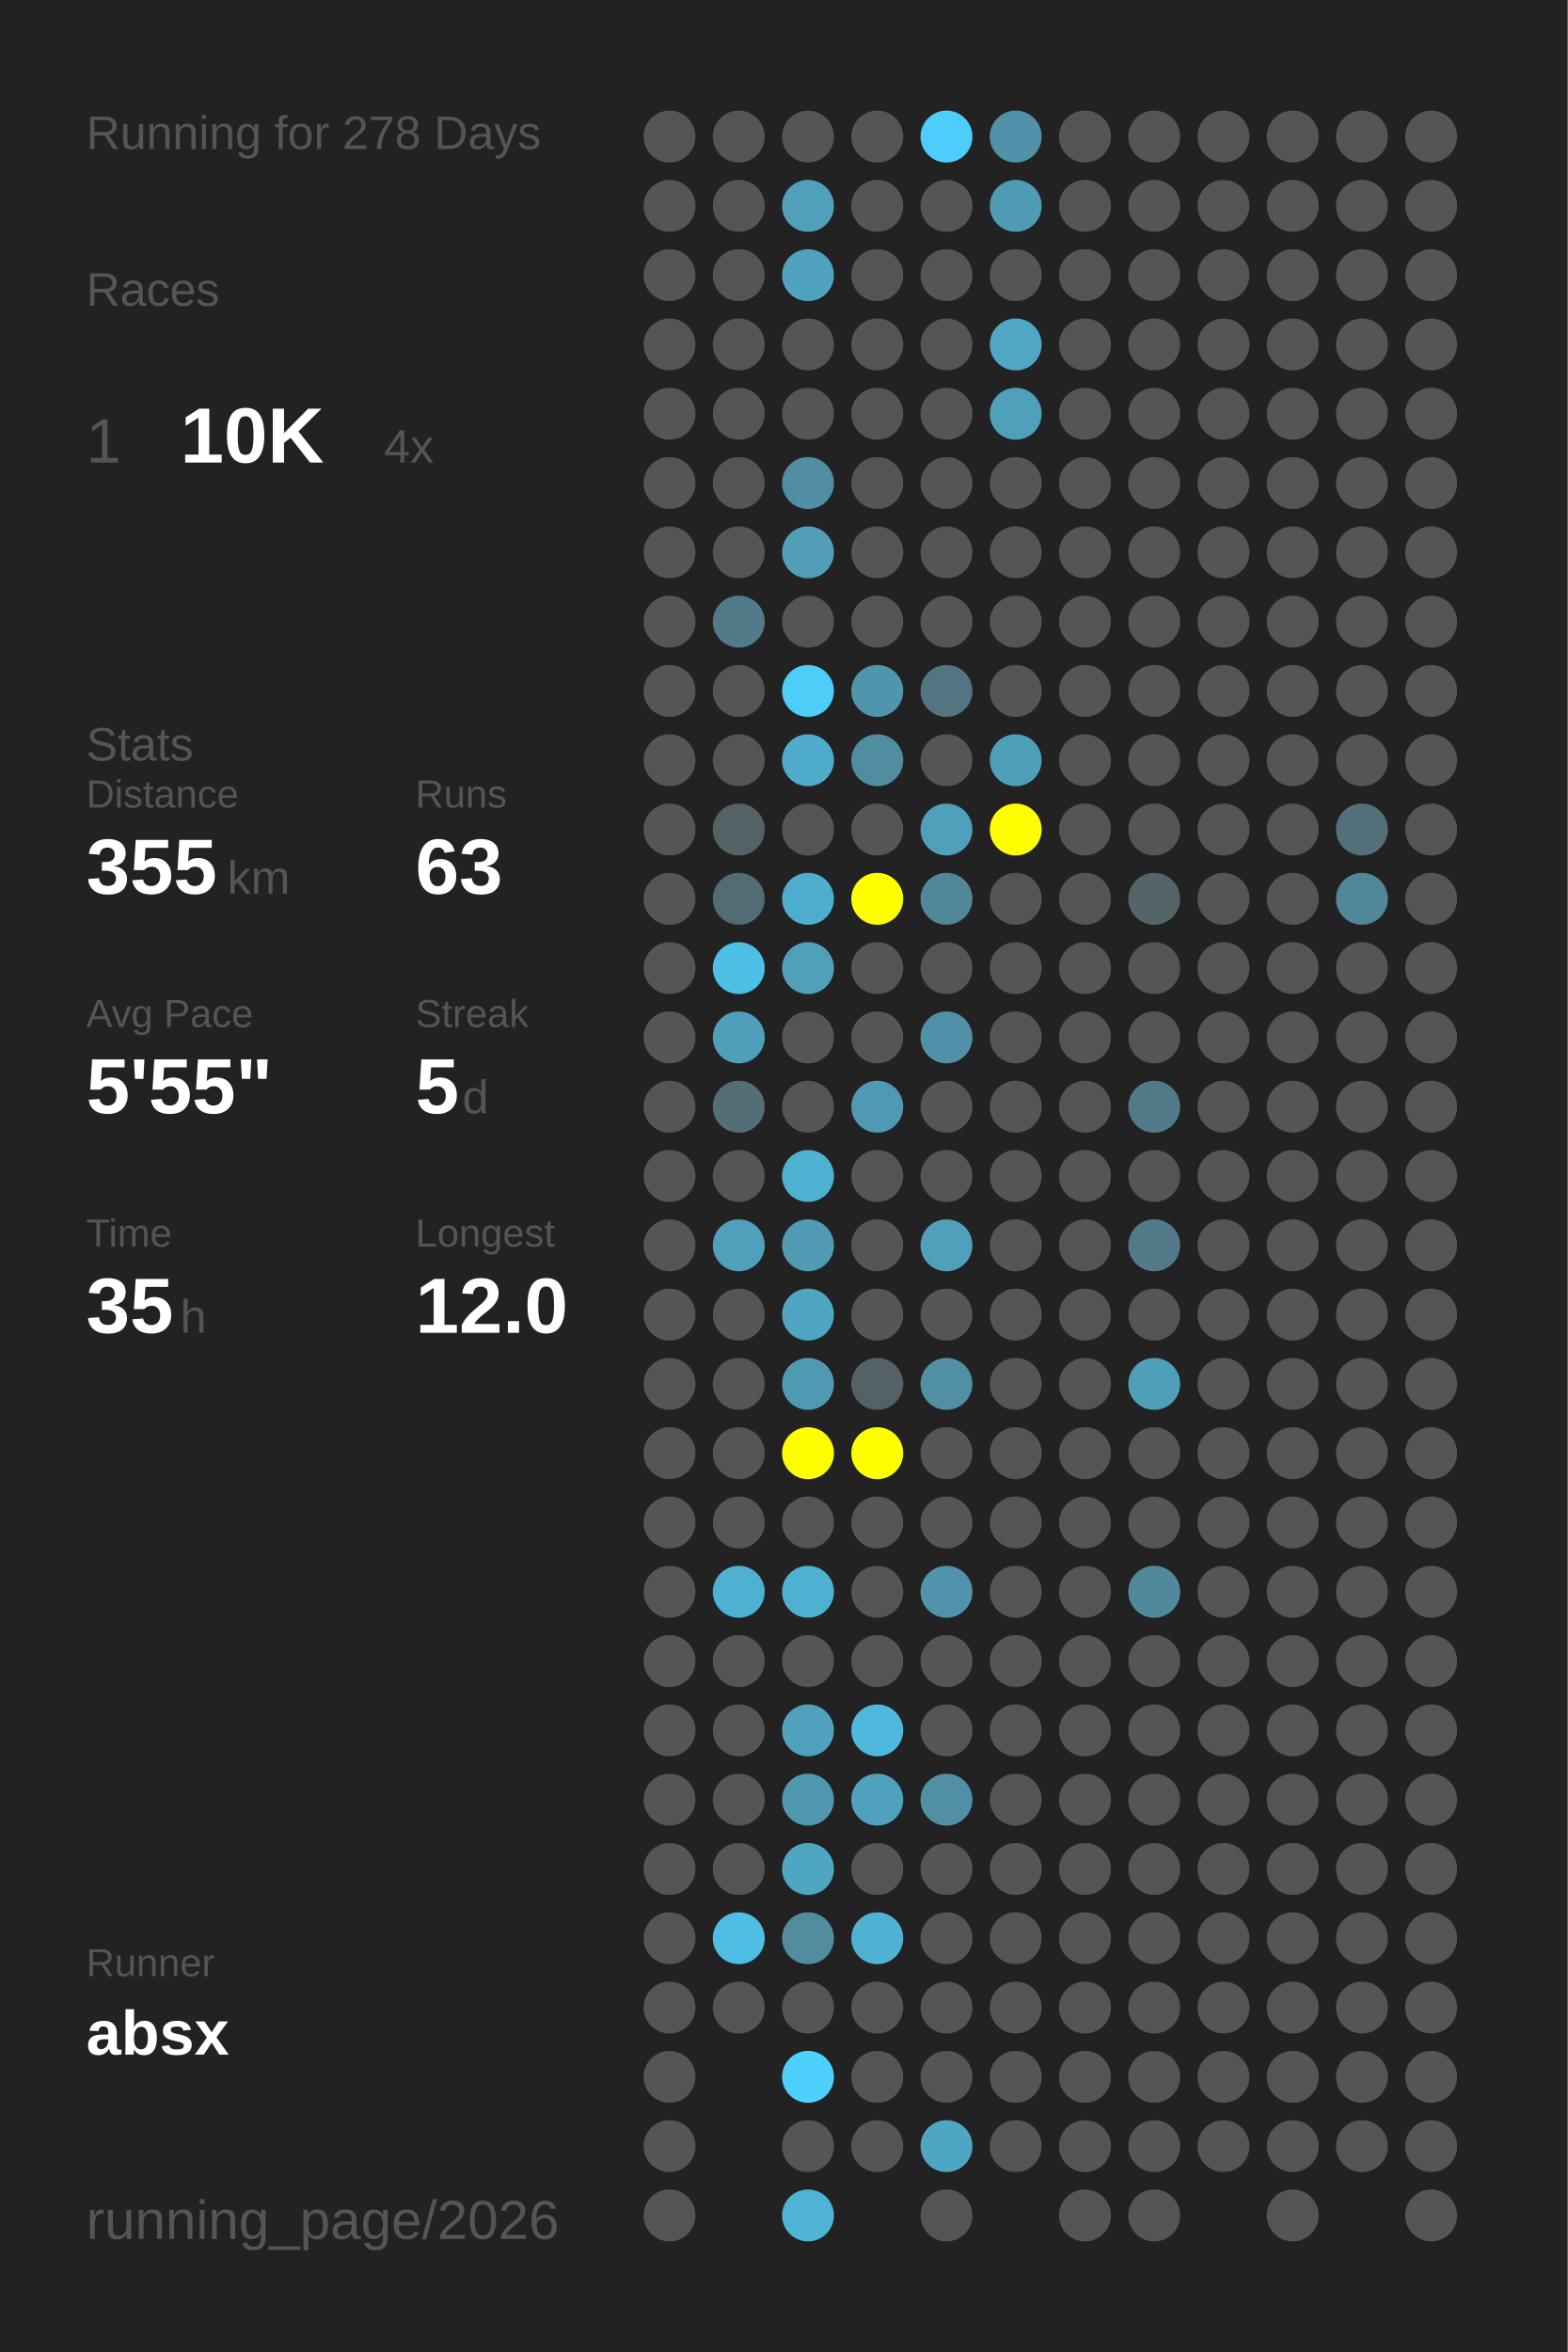
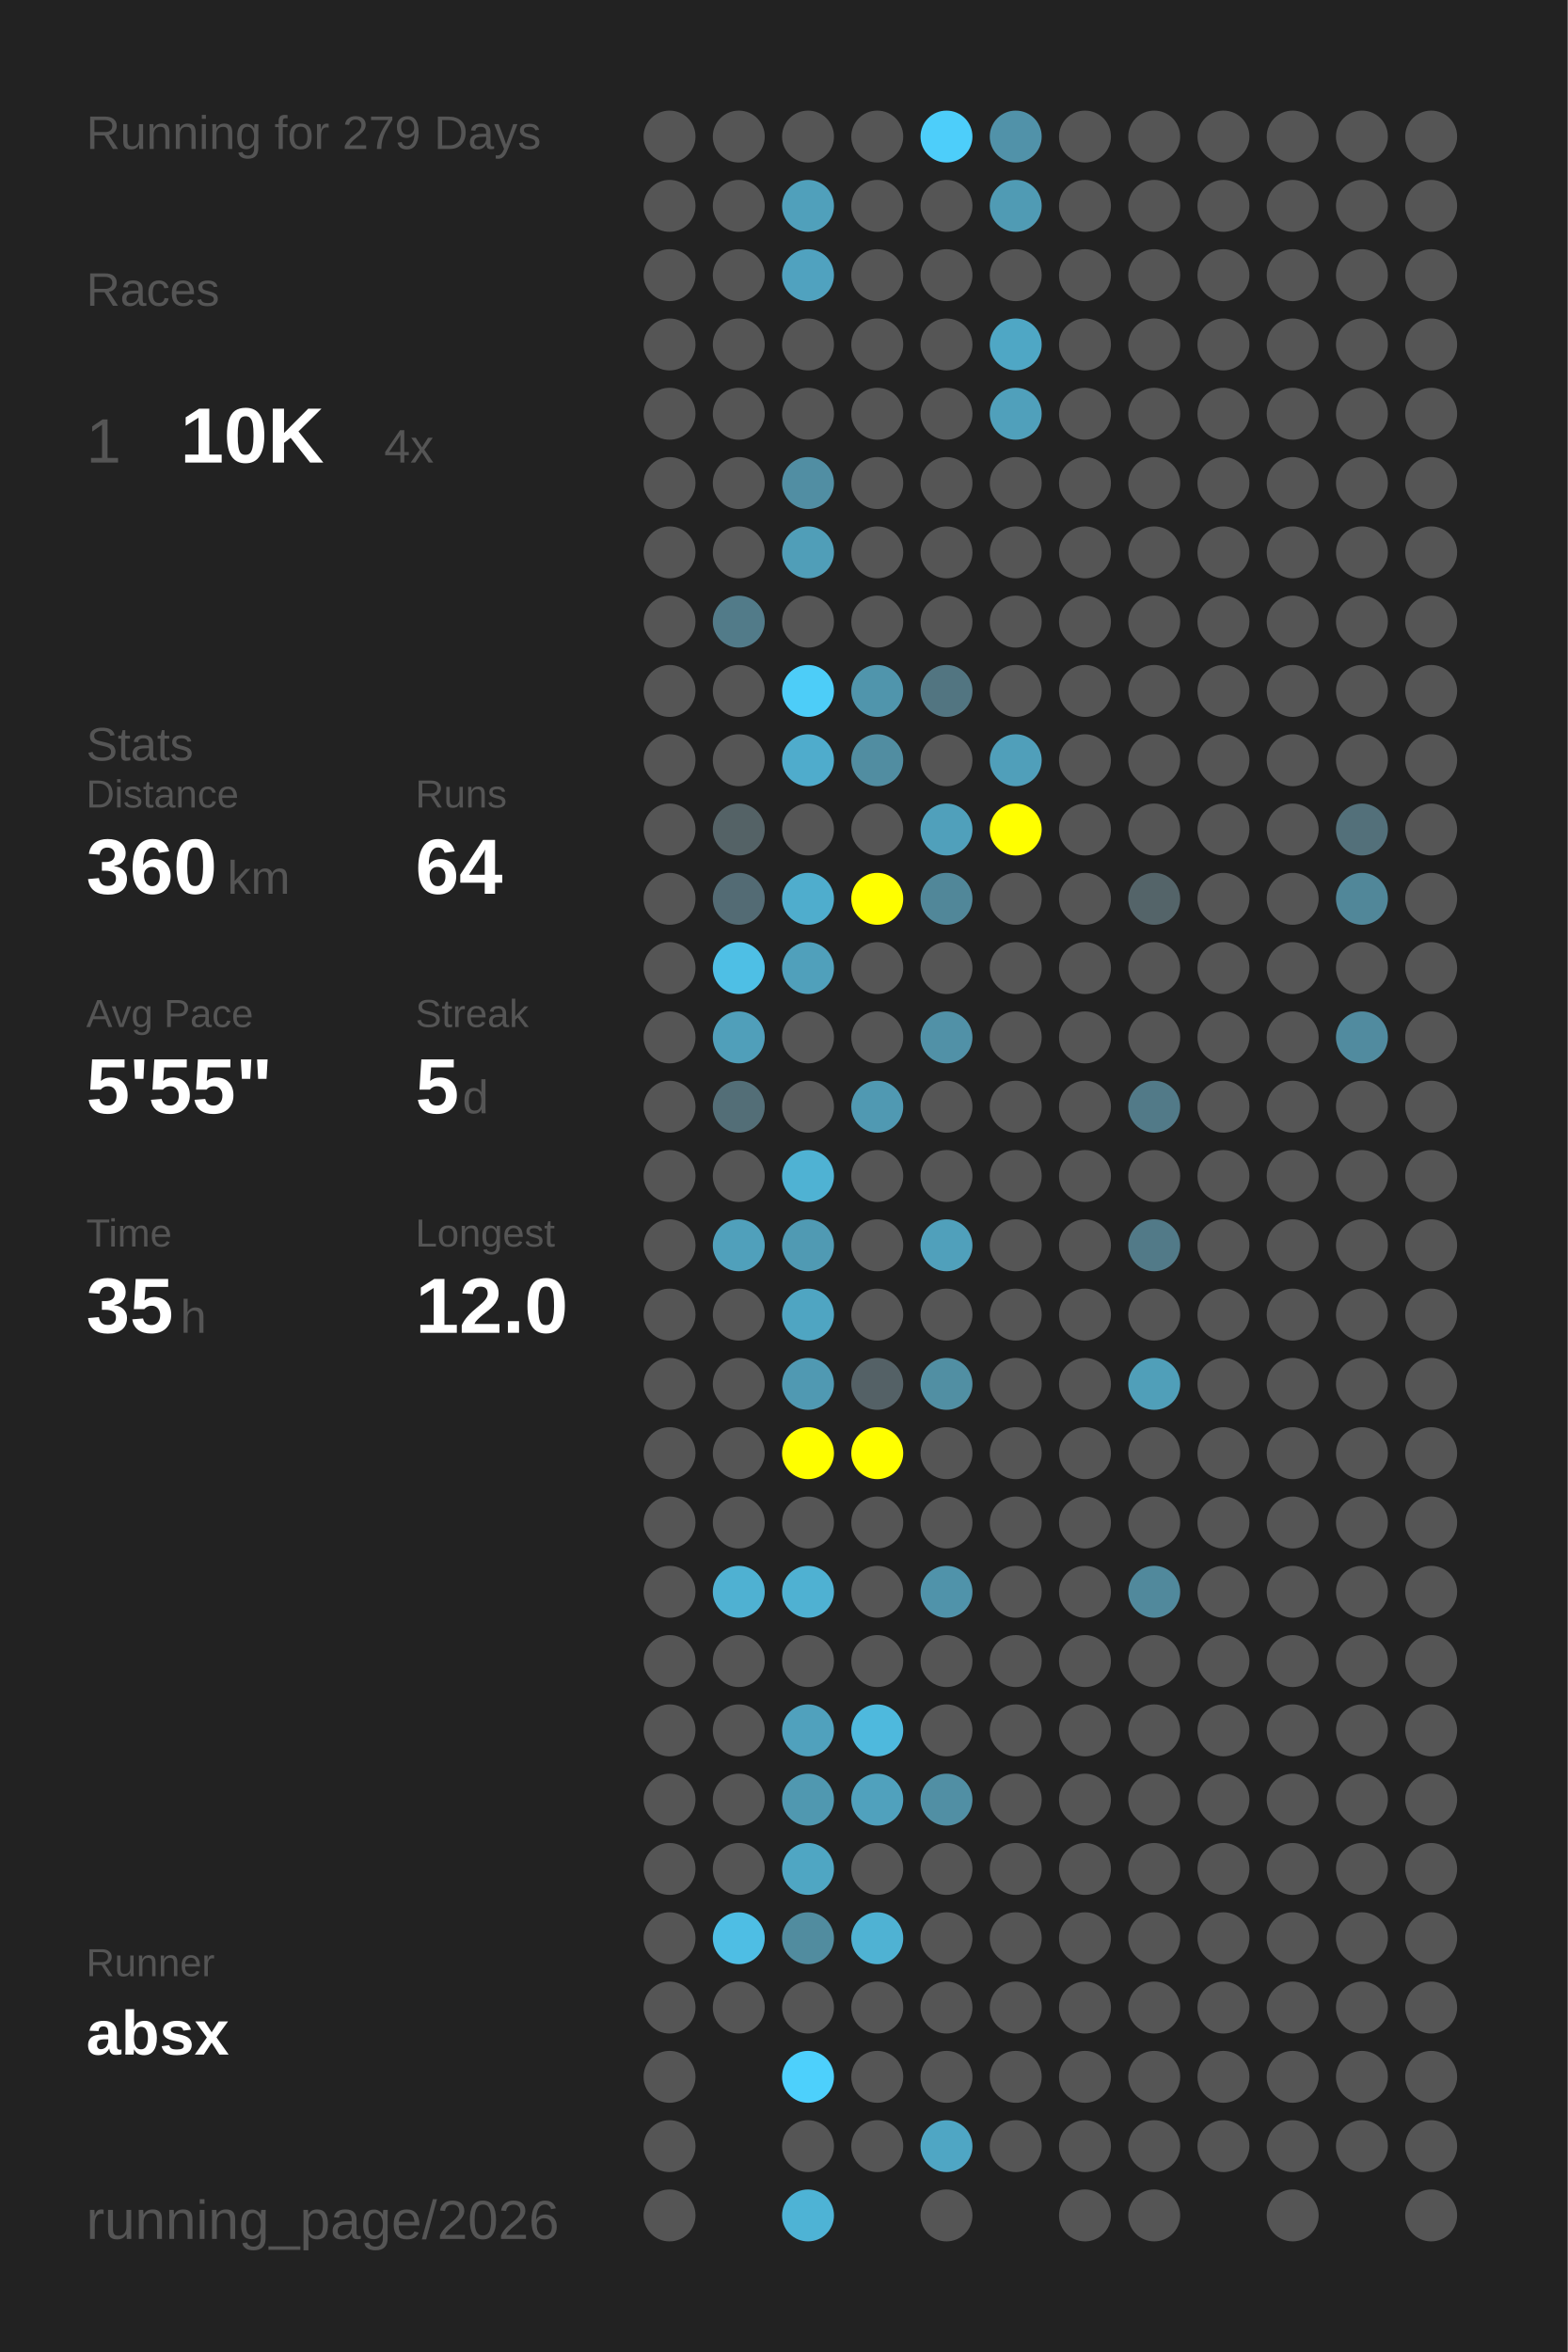
<svg xmlns="http://www.w3.org/2000/svg" baseProfile="full" height="300mm" version="1.1" viewBox="0,0,200,300" width="200mm">
  <defs />
  <rect fill="#222222" height="300" width="200" x="0" y="0" />
-   <text fill="#555555" style="font-size:6px; font-family:Arial;" x="11" y="19">Running for 278 Days</text>
+   <text fill="#555555" style="font-size:6px; font-family:Arial;" x="11" y="19">Running for 279 Days</text>
  <text fill="#555555" style="font-size:6px; font-family:Arial;" x="11" y="39">Races</text>
  <text fill="#555555" style="font-size:8px; font-family:Arial;" x="11" y="59">1</text>
  <text fill="#FFFFFF" style="font-size:10px; font-family:Arial; font-weight:bold;" x="23" y="59">10K</text>
  <text fill="#555555" style="font-size:6px; font-family:Arial;" x="49" y="59">4x</text>
  <text fill="#555555" style="font-size:6px; font-family:Arial;" x="11" y="97">Stats</text>
  <text fill="#555555" style="font-size:5px; font-family:Arial;" x="11" y="103">Distance</text>
-   <text fill="#FFFFFF" style="font-size:10px; font-family:Arial; font-weight:bold;" x="11" y="114">355</text>
+   <text fill="#FFFFFF" style="font-size:10px; font-family:Arial; font-weight:bold;" x="11" y="114">360</text>
  <text fill="#555555" style="font-size:6px; font-family:Arial;" x="29" y="114">km</text>
  <text fill="#555555" style="font-size:5px; font-family:Arial;" x="53" y="103">Runs</text>
-   <text fill="#FFFFFF" style="font-size:10px; font-family:Arial; font-weight:bold;" x="53" y="114">63</text>
+   <text fill="#FFFFFF" style="font-size:10px; font-family:Arial; font-weight:bold;" x="53" y="114">64</text>
  <text fill="#555555" style="font-size:5px; font-family:Arial;" x="11" y="131">Avg Pace</text>
  <text fill="#FFFFFF" style="font-size:10px; font-family:Arial; font-weight:bold;" x="11" y="142">5'55"</text>
  <text fill="#555555" style="font-size:5px; font-family:Arial;" x="53" y="131">Streak</text>
  <text fill="#FFFFFF" style="font-size:10px; font-family:Arial; font-weight:bold;" x="53" y="142">5</text>
  <text fill="#555555" style="font-size:6px; font-family:Arial;" x="59" y="142">d</text>
  <text fill="#555555" style="font-size:5px; font-family:Arial;" x="11" y="159">Time</text>
  <text fill="#FFFFFF" style="font-size:10px; font-family:Arial; font-weight:bold;" x="11" y="170">35</text>
  <text fill="#555555" style="font-size:6px; font-family:Arial;" x="23" y="170">h</text>
  <text fill="#555555" style="font-size:5px; font-family:Arial;" x="53" y="159">Longest</text>
  <text fill="#FFFFFF" style="font-size:10px; font-family:Arial; font-weight:bold;" x="53" y="170">12.0</text>
  <text fill="#555555" style="font-size:5px; font-family:Arial;" x="11" y="252.065">Runner</text>
  <text fill="#FFFFFF" style="font-size:8px; font-family:Arial; font-weight:bold;" x="11" y="262.065">absx</text>
  <text fill="#555555" style="font-size:7px; font-family:Arial;" x="11" y="285.581">running_page/2026</text>
  <circle cx="85.417" cy="17.419" fill="#555555" r="3.312" />
  <circle cx="85.417" cy="26.258" fill="#555555" r="3.312" />
  <circle cx="85.417" cy="35.097" fill="#555555" r="3.312" />
  <circle cx="85.417" cy="43.935" fill="#555555" r="3.312" />
  <circle cx="85.417" cy="52.774" fill="#555555" r="3.312" />
  <circle cx="85.417" cy="61.613" fill="#555555" r="3.312" />
  <circle cx="85.417" cy="70.452" fill="#555555" r="3.312" />
  <circle cx="85.417" cy="79.29" fill="#555555" r="3.312" />
  <circle cx="85.417" cy="88.129" fill="#555555" r="3.312" />
  <circle cx="85.417" cy="96.968" fill="#555555" r="3.312" />
  <circle cx="85.417" cy="105.806" fill="#555555" r="3.312" />
  <circle cx="85.417" cy="114.645" fill="#555555" r="3.312" />
  <circle cx="85.417" cy="123.484" fill="#555555" r="3.312" />
  <circle cx="85.417" cy="132.323" fill="#555555" r="3.312" />
  <circle cx="85.417" cy="141.161" fill="#555555" r="3.312" />
  <circle cx="85.417" cy="150" fill="#555555" r="3.312" />
  <circle cx="85.417" cy="158.839" fill="#555555" r="3.312" />
  <circle cx="85.417" cy="167.677" fill="#555555" r="3.312" />
  <circle cx="85.417" cy="176.516" fill="#555555" r="3.312" />
  <circle cx="85.417" cy="185.355" fill="#555555" r="3.312" />
  <circle cx="85.417" cy="194.194" fill="#555555" r="3.312" />
  <circle cx="85.417" cy="203.032" fill="#555555" r="3.312" />
  <circle cx="85.417" cy="211.871" fill="#555555" r="3.312" />
  <circle cx="85.417" cy="220.71" fill="#555555" r="3.312" />
  <circle cx="85.417" cy="229.548" fill="#555555" r="3.312" />
  <circle cx="85.417" cy="238.387" fill="#555555" r="3.312" />
  <circle cx="85.417" cy="247.226" fill="#555555" r="3.312" />
  <circle cx="85.417" cy="256.065" fill="#555555" r="3.312" />
  <circle cx="85.417" cy="264.903" fill="#555555" r="3.312" />
  <circle cx="85.417" cy="273.742" fill="#555555" r="3.312" />
  <circle cx="85.417" cy="282.581" fill="#555555" r="3.312" />
  <circle cx="94.25" cy="17.419" fill="#555555" r="3.312" />
  <circle cx="94.25" cy="26.258" fill="#555555" r="3.312" />
  <circle cx="94.25" cy="35.097" fill="#555555" r="3.312" />
  <circle cx="94.25" cy="43.935" fill="#555555" r="3.312" />
  <circle cx="94.25" cy="52.774" fill="#555555" r="3.312" />
  <circle cx="94.25" cy="61.613" fill="#555555" r="3.312" />
  <circle cx="94.25" cy="70.452" fill="#555555" r="3.312" />
  <circle cx="94.25" cy="79.29" fill="#527b89" r="3.312" />
  <circle cx="94.25" cy="88.129" fill="#555555" r="3.312" />
  <circle cx="94.25" cy="96.968" fill="#555555" r="3.312" />
  <circle cx="94.25" cy="105.806" fill="#546266" r="3.312" />
  <circle cx="94.25" cy="114.645" fill="#536b74" r="3.312" />
  <circle cx="94.25" cy="123.484" fill="#4ebfe5" r="3.312" />
  <circle cx="94.25" cy="132.323" fill="#509fba" r="3.312" />
  <circle cx="94.25" cy="141.161" fill="#536e77" r="3.312" />
  <circle cx="94.25" cy="150" fill="#555555" r="3.312" />
  <circle cx="94.25" cy="158.839" fill="#50a0bb" r="3.312" />
  <circle cx="94.25" cy="167.677" fill="#555555" r="3.312" />
  <circle cx="94.25" cy="176.516" fill="#555555" r="3.312" />
  <circle cx="94.25" cy="185.355" fill="#555555" r="3.312" />
  <circle cx="94.25" cy="194.194" fill="#555555" r="3.312" />
  <circle cx="94.25" cy="203.032" fill="#4fb1d2" r="3.312" />
  <circle cx="94.25" cy="211.871" fill="#555555" r="3.312" />
  <circle cx="94.25" cy="220.71" fill="#555555" r="3.312" />
  <circle cx="94.25" cy="229.548" fill="#555555" r="3.312" />
  <circle cx="94.25" cy="238.387" fill="#555555" r="3.312" />
  <circle cx="94.25" cy="247.226" fill="#4ebee4" r="3.312" />
  <circle cx="94.25" cy="256.065" fill="#555555" r="3.312" />
  <circle cx="103.083" cy="17.419" fill="#555555" r="3.312" />
  <circle cx="103.083" cy="26.258" fill="#50a0bb" r="3.312" />
  <circle cx="103.083" cy="35.097" fill="#50a2bf" r="3.312" />
  <circle cx="103.083" cy="43.935" fill="#555555" r="3.312" />
  <circle cx="103.083" cy="52.774" fill="#555555" r="3.312" />
  <circle cx="103.083" cy="61.613" fill="#518ea3" r="3.312" />
  <circle cx="103.083" cy="70.452" fill="#509eb8" r="3.312" />
  <circle cx="103.083" cy="79.29" fill="#555555" r="3.312" />
  <circle cx="103.083" cy="88.129" fill="#4dcdf8" r="3.312" />
  <circle cx="103.083" cy="96.968" fill="#4faccc" r="3.312" />
  <circle cx="103.083" cy="105.806" fill="#555555" r="3.312" />
  <circle cx="103.083" cy="114.645" fill="#4fadcd" r="3.312" />
  <circle cx="103.083" cy="123.484" fill="#50a0bb" r="3.312" />
  <circle cx="103.083" cy="132.323" fill="#555555" r="3.312" />
  <circle cx="103.083" cy="141.161" fill="#555555" r="3.312" />
  <circle cx="103.083" cy="150" fill="#4fb2d3" r="3.312" />
  <circle cx="103.083" cy="158.839" fill="#509ab3" r="3.312" />
  <circle cx="103.083" cy="167.677" fill="#4fa5c2" r="3.312" />
  <circle cx="103.083" cy="176.516" fill="#5099b2" r="3.312" />
  <circle cx="103.083" cy="185.355" fill="#FFFF00" r="3.312" />
  <circle cx="103.083" cy="194.194" fill="#555555" r="3.312" />
  <circle cx="103.083" cy="203.032" fill="#4fb1d2" r="3.312" />
  <circle cx="103.083" cy="211.871" fill="#555555" r="3.312" />
  <circle cx="103.083" cy="220.71" fill="#50a1bd" r="3.312" />
  <circle cx="103.083" cy="229.548" fill="#5098b0" r="3.312" />
  <circle cx="103.083" cy="238.387" fill="#4fa6c3" r="3.312" />
  <circle cx="103.083" cy="247.226" fill="#518c9f" r="3.312" />
  <circle cx="103.083" cy="256.065" fill="#555555" r="3.312" />
  <circle cx="103.083" cy="264.903" fill="#4dd0fc" r="3.312" />
  <circle cx="103.083" cy="273.742" fill="#555555" r="3.312" />
  <circle cx="103.083" cy="282.581" fill="#4eb3d5" r="3.312" />
  <circle cx="111.917" cy="17.419" fill="#555555" r="3.312" />
  <circle cx="111.917" cy="26.258" fill="#555555" r="3.312" />
  <circle cx="111.917" cy="35.097" fill="#555555" r="3.312" />
  <circle cx="111.917" cy="43.935" fill="#555555" r="3.312" />
  <circle cx="111.917" cy="52.774" fill="#555555" r="3.312" />
  <circle cx="111.917" cy="61.613" fill="#555555" r="3.312" />
  <circle cx="111.917" cy="70.452" fill="#555555" r="3.312" />
  <circle cx="111.917" cy="79.29" fill="#555555" r="3.312" />
  <circle cx="111.917" cy="88.129" fill="#5095ac" r="3.312" />
  <circle cx="111.917" cy="96.968" fill="#518da1" r="3.312" />
  <circle cx="111.917" cy="105.806" fill="#555555" r="3.312" />
  <circle cx="111.917" cy="114.645" fill="#FFFF00" r="3.312" />
  <circle cx="111.917" cy="123.484" fill="#555555" r="3.312" />
  <circle cx="111.917" cy="132.323" fill="#555555" r="3.312" />
  <circle cx="111.917" cy="141.161" fill="#5099b2" r="3.312" />
  <circle cx="111.917" cy="150" fill="#555555" r="3.312" />
  <circle cx="111.917" cy="158.839" fill="#555555" r="3.312" />
  <circle cx="111.917" cy="167.677" fill="#555555" r="3.312" />
  <circle cx="111.917" cy="176.516" fill="#546166" r="3.312" />
  <circle cx="111.917" cy="185.355" fill="#FFFF00" r="3.312" />
  <circle cx="111.917" cy="194.194" fill="#555555" r="3.312" />
  <circle cx="111.917" cy="203.032" fill="#555555" r="3.312" />
  <circle cx="111.917" cy="211.871" fill="#555555" r="3.312" />
  <circle cx="111.917" cy="220.71" fill="#4eb9dd" r="3.312" />
  <circle cx="111.917" cy="229.548" fill="#50a1bd" r="3.312" />
  <circle cx="111.917" cy="238.387" fill="#555555" r="3.312" />
  <circle cx="111.917" cy="247.226" fill="#4fb2d3" r="3.312" />
  <circle cx="111.917" cy="256.065" fill="#555555" r="3.312" />
  <circle cx="111.917" cy="264.903" fill="#555555" r="3.312" />
  <circle cx="111.917" cy="273.742" fill="#555555" r="3.312" />
  <circle cx="120.75" cy="17.419" fill="#4dcefa" r="3.312" />
  <circle cx="120.75" cy="26.258" fill="#555555" r="3.312" />
  <circle cx="120.75" cy="35.097" fill="#555555" r="3.312" />
  <circle cx="120.75" cy="43.935" fill="#555555" r="3.312" />
  <circle cx="120.75" cy="52.774" fill="#555555" r="3.312" />
  <circle cx="120.75" cy="61.613" fill="#555555" r="3.312" />
  <circle cx="120.75" cy="70.452" fill="#555555" r="3.312" />
  <circle cx="120.75" cy="79.29" fill="#555555" r="3.312" />
  <circle cx="120.75" cy="88.129" fill="#527581" r="3.312" />
  <circle cx="120.75" cy="96.968" fill="#555555" r="3.312" />
  <circle cx="120.75" cy="105.806" fill="#50a0bb" r="3.312" />
  <circle cx="120.75" cy="114.645" fill="#518799" r="3.312" />
  <circle cx="120.75" cy="123.484" fill="#555555" r="3.312" />
  <circle cx="120.75" cy="132.323" fill="#5191a7" r="3.312" />
  <circle cx="120.75" cy="141.161" fill="#555555" r="3.312" />
  <circle cx="120.75" cy="150" fill="#555555" r="3.312" />
  <circle cx="120.75" cy="158.839" fill="#50a0bb" r="3.312" />
  <circle cx="120.75" cy="167.677" fill="#555555" r="3.312" />
  <circle cx="120.75" cy="176.516" fill="#518fa3" r="3.312" />
  <circle cx="120.75" cy="185.355" fill="#555555" r="3.312" />
  <circle cx="120.75" cy="194.194" fill="#555555" r="3.312" />
  <circle cx="120.75" cy="203.032" fill="#5093aa" r="3.312" />
  <circle cx="120.75" cy="211.871" fill="#555555" r="3.312" />
  <circle cx="120.75" cy="220.71" fill="#555555" r="3.312" />
  <circle cx="120.75" cy="229.548" fill="#518fa4" r="3.312" />
  <circle cx="120.75" cy="238.387" fill="#555555" r="3.312" />
  <circle cx="120.75" cy="247.226" fill="#555555" r="3.312" />
  <circle cx="120.75" cy="256.065" fill="#555555" r="3.312" />
  <circle cx="120.75" cy="264.903" fill="#555555" r="3.312" />
  <circle cx="120.75" cy="273.742" fill="#4fa6c4" r="3.312" />
  <circle cx="120.75" cy="282.581" fill="#555555" r="3.312" />
  <circle cx="129.583" cy="17.419" fill="#5192a9" r="3.312" />
  <circle cx="129.583" cy="26.258" fill="#509bb4" r="3.312" />
  <circle cx="129.583" cy="35.097" fill="#555555" r="3.312" />
  <circle cx="129.583" cy="43.935" fill="#4fa7c5" r="3.312" />
  <circle cx="129.583" cy="52.774" fill="#50a0bb" r="3.312" />
  <circle cx="129.583" cy="61.613" fill="#555555" r="3.312" />
  <circle cx="129.583" cy="70.452" fill="#555555" r="3.312" />
  <circle cx="129.583" cy="79.29" fill="#555555" r="3.312" />
  <circle cx="129.583" cy="88.129" fill="#555555" r="3.312" />
  <circle cx="129.583" cy="96.968" fill="#509fba" r="3.312" />
  <circle cx="129.583" cy="105.806" fill="#FFFF00" r="3.312" />
  <circle cx="129.583" cy="114.645" fill="#555555" r="3.312" />
  <circle cx="129.583" cy="123.484" fill="#555555" r="3.312" />
  <circle cx="129.583" cy="132.323" fill="#555555" r="3.312" />
  <circle cx="129.583" cy="141.161" fill="#555555" r="3.312" />
  <circle cx="129.583" cy="150" fill="#555555" r="3.312" />
  <circle cx="129.583" cy="158.839" fill="#555555" r="3.312" />
  <circle cx="129.583" cy="167.677" fill="#555555" r="3.312" />
  <circle cx="129.583" cy="176.516" fill="#555555" r="3.312" />
  <circle cx="129.583" cy="185.355" fill="#555555" r="3.312" />
  <circle cx="129.583" cy="194.194" fill="#555555" r="3.312" />
  <circle cx="129.583" cy="203.032" fill="#555555" r="3.312" />
  <circle cx="129.583" cy="211.871" fill="#555555" r="3.312" />
  <circle cx="129.583" cy="220.71" fill="#555555" r="3.312" />
  <circle cx="129.583" cy="229.548" fill="#555555" r="3.312" />
  <circle cx="129.583" cy="238.387" fill="#555555" r="3.312" />
  <circle cx="129.583" cy="247.226" fill="#555555" r="3.312" />
  <circle cx="129.583" cy="256.065" fill="#555555" r="3.312" />
  <circle cx="129.583" cy="264.903" fill="#555555" r="3.312" />
  <circle cx="129.583" cy="273.742" fill="#555555" r="3.312" />
  <circle cx="138.417" cy="17.419" fill="#555555" r="3.312" />
  <circle cx="138.417" cy="26.258" fill="#555555" r="3.312" />
  <circle cx="138.417" cy="35.097" fill="#555555" r="3.312" />
  <circle cx="138.417" cy="43.935" fill="#555555" r="3.312" />
  <circle cx="138.417" cy="52.774" fill="#555555" r="3.312" />
  <circle cx="138.417" cy="61.613" fill="#555555" r="3.312" />
  <circle cx="138.417" cy="70.452" fill="#555555" r="3.312" />
  <circle cx="138.417" cy="79.29" fill="#555555" r="3.312" />
  <circle cx="138.417" cy="88.129" fill="#555555" r="3.312" />
  <circle cx="138.417" cy="96.968" fill="#555555" r="3.312" />
  <circle cx="138.417" cy="105.806" fill="#555555" r="3.312" />
  <circle cx="138.417" cy="114.645" fill="#555555" r="3.312" />
  <circle cx="138.417" cy="123.484" fill="#555555" r="3.312" />
  <circle cx="138.417" cy="132.323" fill="#555555" r="3.312" />
  <circle cx="138.417" cy="141.161" fill="#555555" r="3.312" />
  <circle cx="138.417" cy="150" fill="#555555" r="3.312" />
  <circle cx="138.417" cy="158.839" fill="#555555" r="3.312" />
  <circle cx="138.417" cy="167.677" fill="#555555" r="3.312" />
  <circle cx="138.417" cy="176.516" fill="#555555" r="3.312" />
  <circle cx="138.417" cy="185.355" fill="#555555" r="3.312" />
  <circle cx="138.417" cy="194.194" fill="#555555" r="3.312" />
  <circle cx="138.417" cy="203.032" fill="#555555" r="3.312" />
  <circle cx="138.417" cy="211.871" fill="#555555" r="3.312" />
  <circle cx="138.417" cy="220.71" fill="#555555" r="3.312" />
  <circle cx="138.417" cy="229.548" fill="#555555" r="3.312" />
  <circle cx="138.417" cy="238.387" fill="#555555" r="3.312" />
  <circle cx="138.417" cy="247.226" fill="#555555" r="3.312" />
  <circle cx="138.417" cy="256.065" fill="#555555" r="3.312" />
  <circle cx="138.417" cy="264.903" fill="#555555" r="3.312" />
  <circle cx="138.417" cy="273.742" fill="#555555" r="3.312" />
  <circle cx="138.417" cy="282.581" fill="#555555" r="3.312" />
  <circle cx="147.25" cy="17.419" fill="#555555" r="3.312" />
  <circle cx="147.25" cy="26.258" fill="#555555" r="3.312" />
  <circle cx="147.25" cy="35.097" fill="#555555" r="3.312" />
  <circle cx="147.25" cy="43.935" fill="#555555" r="3.312" />
  <circle cx="147.25" cy="52.774" fill="#555555" r="3.312" />
  <circle cx="147.25" cy="61.613" fill="#555555" r="3.312" />
  <circle cx="147.25" cy="70.452" fill="#555555" r="3.312" />
  <circle cx="147.25" cy="79.29" fill="#555555" r="3.312" />
  <circle cx="147.25" cy="88.129" fill="#555555" r="3.312" />
  <circle cx="147.25" cy="96.968" fill="#555555" r="3.312" />
  <circle cx="147.25" cy="105.806" fill="#555555" r="3.312" />
  <circle cx="147.25" cy="114.645" fill="#546469" r="3.312" />
  <circle cx="147.25" cy="123.484" fill="#555555" r="3.312" />
  <circle cx="147.25" cy="132.323" fill="#555555" r="3.312" />
  <circle cx="147.25" cy="141.161" fill="#527a88" r="3.312" />
  <circle cx="147.25" cy="150" fill="#555555" r="3.312" />
  <circle cx="147.25" cy="158.839" fill="#527a88" r="3.312" />
  <circle cx="147.25" cy="167.677" fill="#555555" r="3.312" />
  <circle cx="147.25" cy="176.516" fill="#509fb9" r="3.312" />
  <circle cx="147.25" cy="185.355" fill="#555555" r="3.312" />
  <circle cx="147.25" cy="194.194" fill="#555555" r="3.312" />
  <circle cx="147.25" cy="203.032" fill="#51899c" r="3.312" />
  <circle cx="147.25" cy="211.871" fill="#555555" r="3.312" />
  <circle cx="147.25" cy="220.71" fill="#555555" r="3.312" />
  <circle cx="147.25" cy="229.548" fill="#555555" r="3.312" />
  <circle cx="147.25" cy="238.387" fill="#555555" r="3.312" />
  <circle cx="147.25" cy="247.226" fill="#555555" r="3.312" />
  <circle cx="147.25" cy="256.065" fill="#555555" r="3.312" />
  <circle cx="147.25" cy="264.903" fill="#555555" r="3.312" />
  <circle cx="147.25" cy="273.742" fill="#555555" r="3.312" />
  <circle cx="147.25" cy="282.581" fill="#555555" r="3.312" />
  <circle cx="156.083" cy="17.419" fill="#555555" r="3.312" />
  <circle cx="156.083" cy="26.258" fill="#555555" r="3.312" />
  <circle cx="156.083" cy="35.097" fill="#555555" r="3.312" />
  <circle cx="156.083" cy="43.935" fill="#555555" r="3.312" />
  <circle cx="156.083" cy="52.774" fill="#555555" r="3.312" />
  <circle cx="156.083" cy="61.613" fill="#555555" r="3.312" />
  <circle cx="156.083" cy="70.452" fill="#555555" r="3.312" />
  <circle cx="156.083" cy="79.29" fill="#555555" r="3.312" />
  <circle cx="156.083" cy="88.129" fill="#555555" r="3.312" />
  <circle cx="156.083" cy="96.968" fill="#555555" r="3.312" />
  <circle cx="156.083" cy="105.806" fill="#555555" r="3.312" />
  <circle cx="156.083" cy="114.645" fill="#555555" r="3.312" />
  <circle cx="156.083" cy="123.484" fill="#555555" r="3.312" />
  <circle cx="156.083" cy="132.323" fill="#555555" r="3.312" />
  <circle cx="156.083" cy="141.161" fill="#555555" r="3.312" />
  <circle cx="156.083" cy="150" fill="#555555" r="3.312" />
  <circle cx="156.083" cy="158.839" fill="#555555" r="3.312" />
  <circle cx="156.083" cy="167.677" fill="#555555" r="3.312" />
  <circle cx="156.083" cy="176.516" fill="#555555" r="3.312" />
  <circle cx="156.083" cy="185.355" fill="#555555" r="3.312" />
  <circle cx="156.083" cy="194.194" fill="#555555" r="3.312" />
  <circle cx="156.083" cy="203.032" fill="#555555" r="3.312" />
  <circle cx="156.083" cy="211.871" fill="#555555" r="3.312" />
  <circle cx="156.083" cy="220.71" fill="#555555" r="3.312" />
  <circle cx="156.083" cy="229.548" fill="#555555" r="3.312" />
  <circle cx="156.083" cy="238.387" fill="#555555" r="3.312" />
  <circle cx="156.083" cy="247.226" fill="#555555" r="3.312" />
  <circle cx="156.083" cy="256.065" fill="#555555" r="3.312" />
  <circle cx="156.083" cy="264.903" fill="#555555" r="3.312" />
  <circle cx="156.083" cy="273.742" fill="#555555" r="3.312" />
  <circle cx="164.917" cy="17.419" fill="#555555" r="3.312" />
  <circle cx="164.917" cy="26.258" fill="#555555" r="3.312" />
  <circle cx="164.917" cy="35.097" fill="#555555" r="3.312" />
  <circle cx="164.917" cy="43.935" fill="#555555" r="3.312" />
  <circle cx="164.917" cy="52.774" fill="#555555" r="3.312" />
  <circle cx="164.917" cy="61.613" fill="#555555" r="3.312" />
  <circle cx="164.917" cy="70.452" fill="#555555" r="3.312" />
  <circle cx="164.917" cy="79.29" fill="#555555" r="3.312" />
  <circle cx="164.917" cy="88.129" fill="#555555" r="3.312" />
  <circle cx="164.917" cy="96.968" fill="#555555" r="3.312" />
  <circle cx="164.917" cy="105.806" fill="#555555" r="3.312" />
  <circle cx="164.917" cy="114.645" fill="#555555" r="3.312" />
  <circle cx="164.917" cy="123.484" fill="#555555" r="3.312" />
  <circle cx="164.917" cy="132.323" fill="#555555" r="3.312" />
  <circle cx="164.917" cy="141.161" fill="#555555" r="3.312" />
  <circle cx="164.917" cy="150" fill="#555555" r="3.312" />
  <circle cx="164.917" cy="158.839" fill="#555555" r="3.312" />
  <circle cx="164.917" cy="167.677" fill="#555555" r="3.312" />
  <circle cx="164.917" cy="176.516" fill="#555555" r="3.312" />
  <circle cx="164.917" cy="185.355" fill="#555555" r="3.312" />
  <circle cx="164.917" cy="194.194" fill="#555555" r="3.312" />
  <circle cx="164.917" cy="203.032" fill="#555555" r="3.312" />
  <circle cx="164.917" cy="211.871" fill="#555555" r="3.312" />
  <circle cx="164.917" cy="220.71" fill="#555555" r="3.312" />
  <circle cx="164.917" cy="229.548" fill="#555555" r="3.312" />
  <circle cx="164.917" cy="238.387" fill="#555555" r="3.312" />
  <circle cx="164.917" cy="247.226" fill="#555555" r="3.312" />
  <circle cx="164.917" cy="256.065" fill="#555555" r="3.312" />
  <circle cx="164.917" cy="264.903" fill="#555555" r="3.312" />
  <circle cx="164.917" cy="273.742" fill="#555555" r="3.312" />
  <circle cx="164.917" cy="282.581" fill="#555555" r="3.312" />
  <circle cx="173.75" cy="17.419" fill="#555555" r="3.312" />
  <circle cx="173.75" cy="26.258" fill="#555555" r="3.312" />
  <circle cx="173.75" cy="35.097" fill="#555555" r="3.312" />
  <circle cx="173.75" cy="43.935" fill="#555555" r="3.312" />
  <circle cx="173.75" cy="52.774" fill="#555555" r="3.312" />
  <circle cx="173.75" cy="61.613" fill="#555555" r="3.312" />
  <circle cx="173.75" cy="70.452" fill="#555555" r="3.312" />
  <circle cx="173.75" cy="79.29" fill="#555555" r="3.312" />
  <circle cx="173.75" cy="88.129" fill="#555555" r="3.312" />
  <circle cx="173.75" cy="96.968" fill="#555555" r="3.312" />
  <circle cx="173.75" cy="105.806" fill="#53707a" r="3.312" />
  <circle cx="173.75" cy="114.645" fill="#518799" r="3.312" />
  <circle cx="173.75" cy="123.484" fill="#555555" r="3.312" />
-   <circle cx="173.75" cy="132.323" fill="#555555" r="3.312" />
+   <circle cx="173.75" cy="132.323" fill="#518b9f" r="3.312" />
  <circle cx="173.75" cy="141.161" fill="#555555" r="3.312" />
  <circle cx="173.75" cy="150" fill="#555555" r="3.312" />
  <circle cx="173.75" cy="158.839" fill="#555555" r="3.312" />
  <circle cx="173.75" cy="167.677" fill="#555555" r="3.312" />
  <circle cx="173.75" cy="176.516" fill="#555555" r="3.312" />
  <circle cx="173.75" cy="185.355" fill="#555555" r="3.312" />
  <circle cx="173.75" cy="194.194" fill="#555555" r="3.312" />
  <circle cx="173.75" cy="203.032" fill="#555555" r="3.312" />
  <circle cx="173.75" cy="211.871" fill="#555555" r="3.312" />
  <circle cx="173.75" cy="220.71" fill="#555555" r="3.312" />
  <circle cx="173.75" cy="229.548" fill="#555555" r="3.312" />
  <circle cx="173.75" cy="238.387" fill="#555555" r="3.312" />
  <circle cx="173.75" cy="247.226" fill="#555555" r="3.312" />
  <circle cx="173.75" cy="256.065" fill="#555555" r="3.312" />
  <circle cx="173.75" cy="264.903" fill="#555555" r="3.312" />
  <circle cx="173.75" cy="273.742" fill="#555555" r="3.312" />
  <circle cx="182.583" cy="17.419" fill="#555555" r="3.312" />
  <circle cx="182.583" cy="26.258" fill="#555555" r="3.312" />
  <circle cx="182.583" cy="35.097" fill="#555555" r="3.312" />
  <circle cx="182.583" cy="43.935" fill="#555555" r="3.312" />
  <circle cx="182.583" cy="52.774" fill="#555555" r="3.312" />
  <circle cx="182.583" cy="61.613" fill="#555555" r="3.312" />
  <circle cx="182.583" cy="70.452" fill="#555555" r="3.312" />
  <circle cx="182.583" cy="79.29" fill="#555555" r="3.312" />
  <circle cx="182.583" cy="88.129" fill="#555555" r="3.312" />
  <circle cx="182.583" cy="96.968" fill="#555555" r="3.312" />
  <circle cx="182.583" cy="105.806" fill="#555555" r="3.312" />
  <circle cx="182.583" cy="114.645" fill="#555555" r="3.312" />
  <circle cx="182.583" cy="123.484" fill="#555555" r="3.312" />
  <circle cx="182.583" cy="132.323" fill="#555555" r="3.312" />
  <circle cx="182.583" cy="141.161" fill="#555555" r="3.312" />
  <circle cx="182.583" cy="150" fill="#555555" r="3.312" />
  <circle cx="182.583" cy="158.839" fill="#555555" r="3.312" />
  <circle cx="182.583" cy="167.677" fill="#555555" r="3.312" />
  <circle cx="182.583" cy="176.516" fill="#555555" r="3.312" />
  <circle cx="182.583" cy="185.355" fill="#555555" r="3.312" />
  <circle cx="182.583" cy="194.194" fill="#555555" r="3.312" />
  <circle cx="182.583" cy="203.032" fill="#555555" r="3.312" />
  <circle cx="182.583" cy="211.871" fill="#555555" r="3.312" />
  <circle cx="182.583" cy="220.71" fill="#555555" r="3.312" />
  <circle cx="182.583" cy="229.548" fill="#555555" r="3.312" />
  <circle cx="182.583" cy="238.387" fill="#555555" r="3.312" />
  <circle cx="182.583" cy="247.226" fill="#555555" r="3.312" />
  <circle cx="182.583" cy="256.065" fill="#555555" r="3.312" />
  <circle cx="182.583" cy="264.903" fill="#555555" r="3.312" />
  <circle cx="182.583" cy="273.742" fill="#555555" r="3.312" />
  <circle cx="182.583" cy="282.581" fill="#555555" r="3.312" />
</svg>
